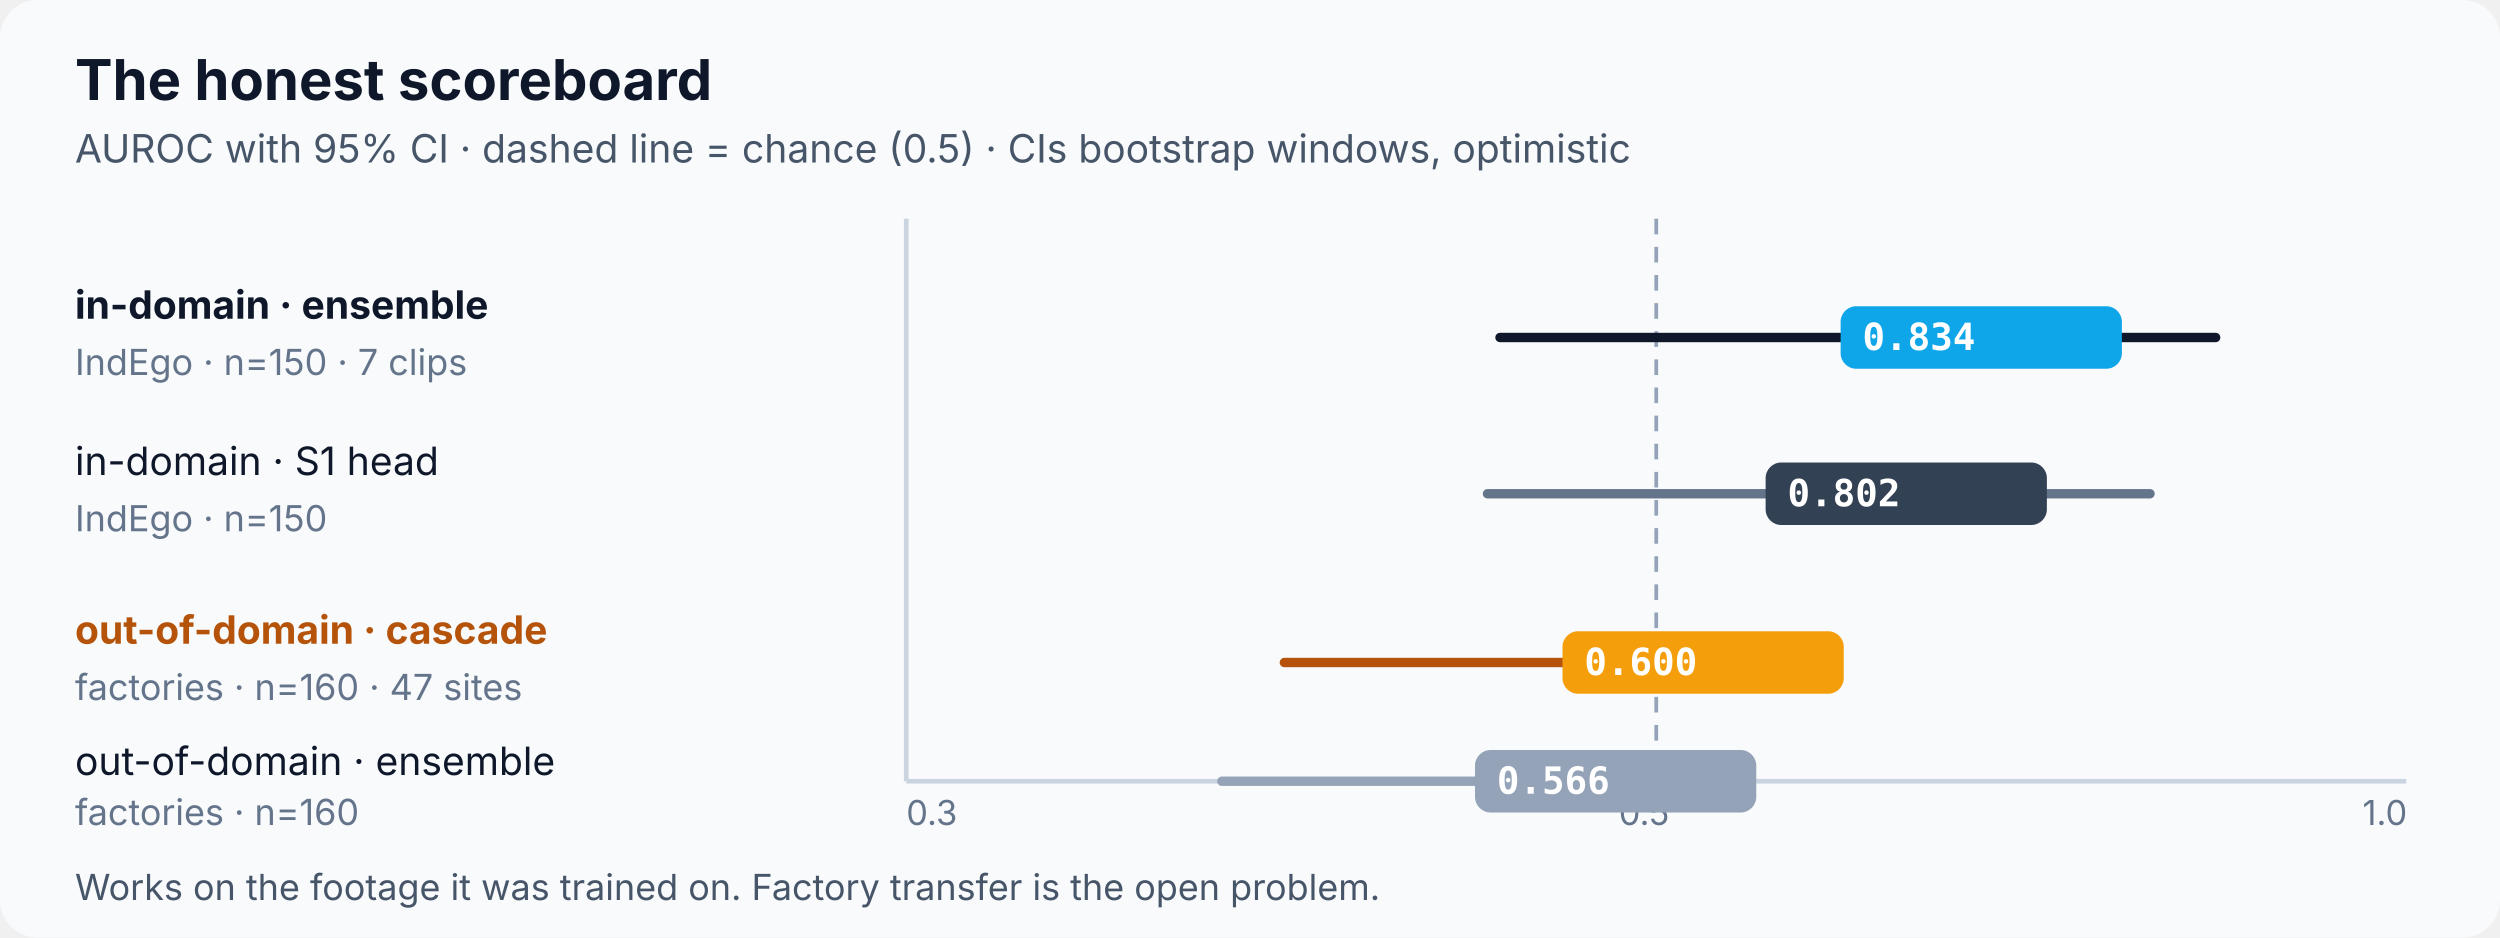
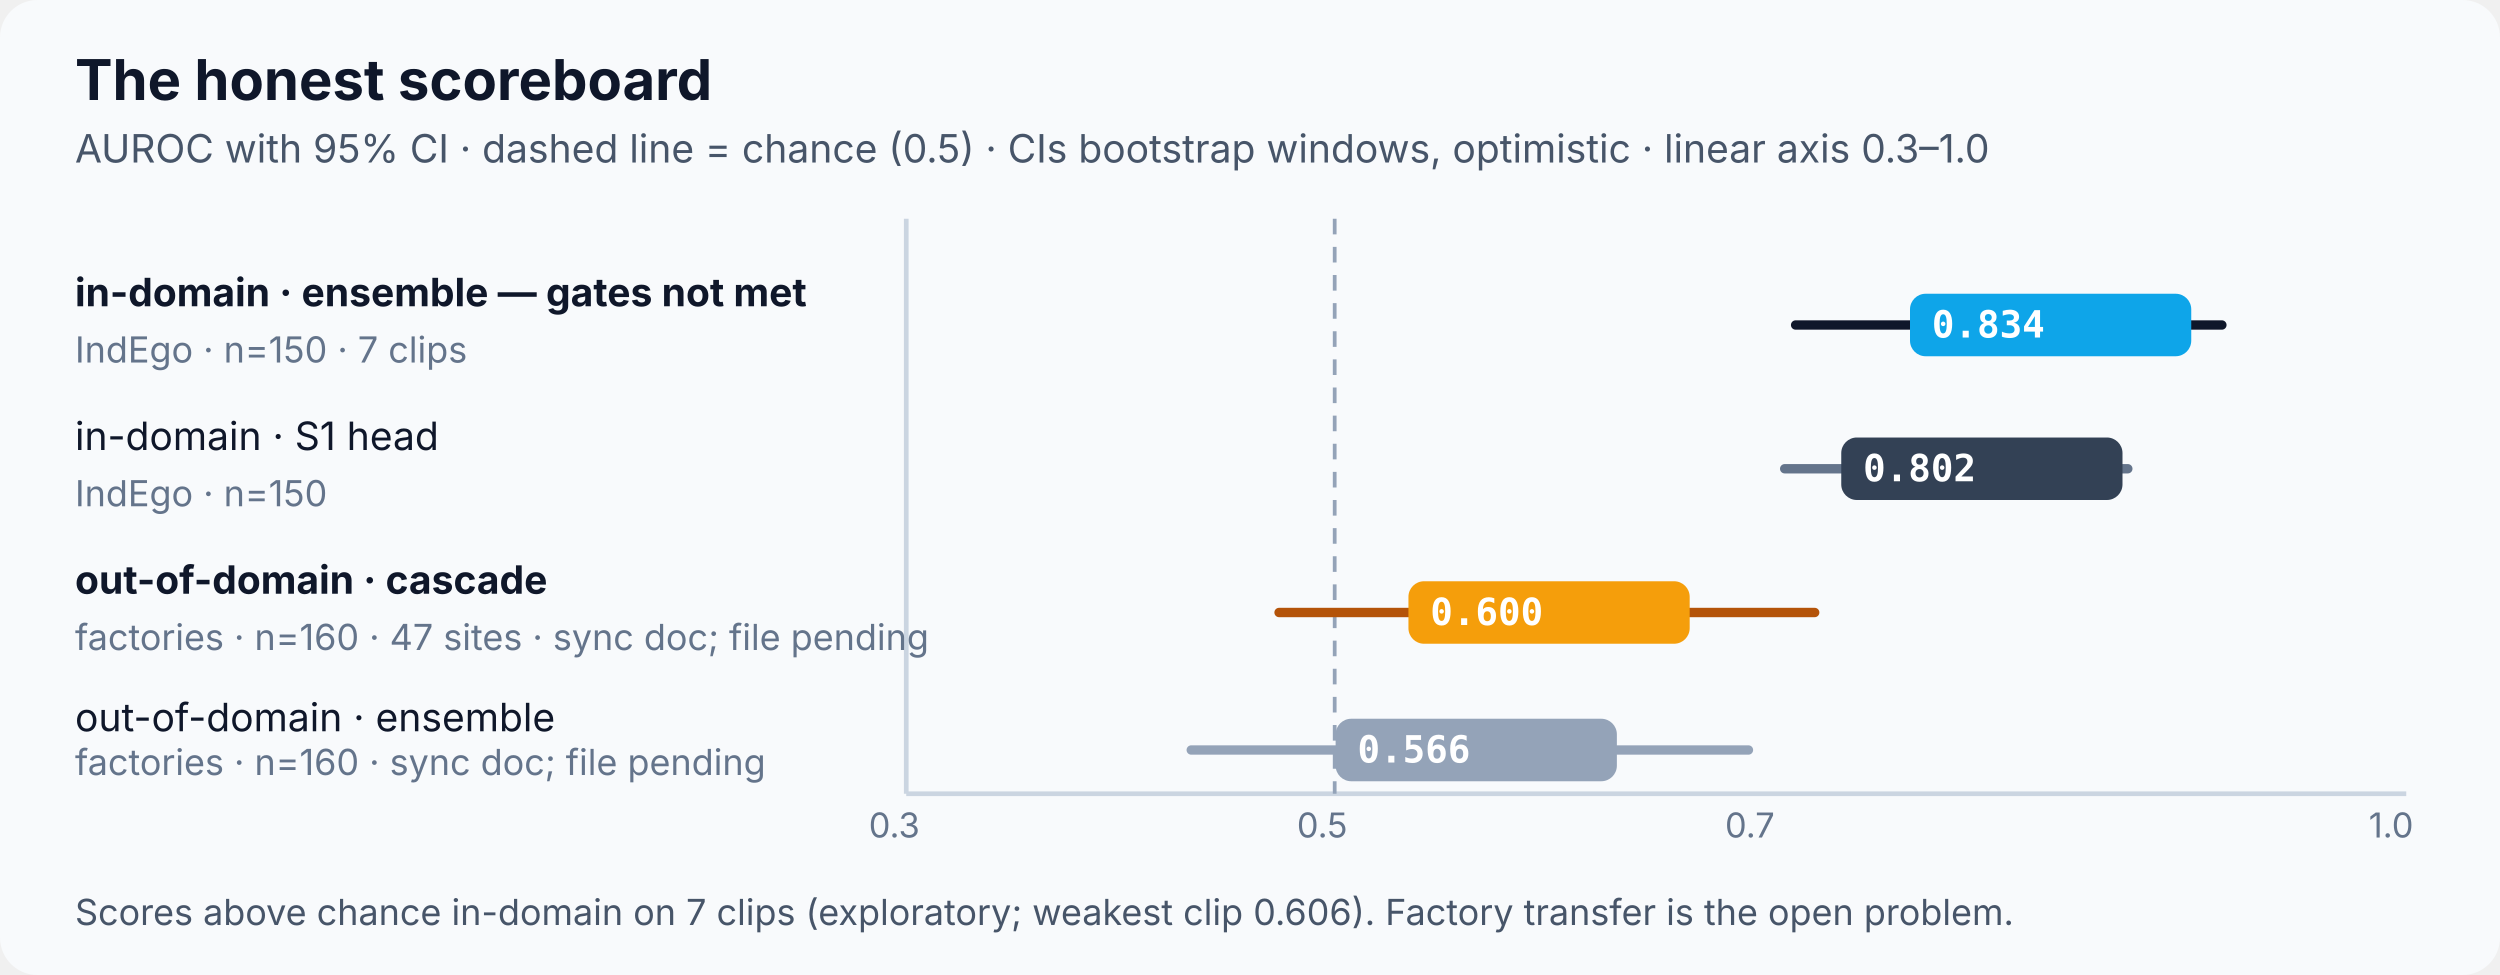
- <svg xmlns="http://www.w3.org/2000/svg" width="800" height="300" viewBox="0 0 800 300" role="img" aria-label="Honest scoreboard: in-domain AUROC about 0.8 on IndEgo versus out-of-domain AUROC about 0.6 on factory footage, with confidence intervals">
-   <rect x="0" y="0" width="800" height="300" rx="12" fill="#f8fafc" />
+ <svg xmlns="http://www.w3.org/2000/svg" width="800" height="312" viewBox="0 0 800 312" role="img" aria-label="Honest scoreboard: in-domain AUROC about 0.8 on IndEgo versus out-of-domain AUROC about 0.6 on factory footage, with confidence intervals">
+   <rect x="0" y="0" width="800" height="312" rx="12" fill="#f8fafc" />
  <text x="24" y="32" font-family="Inter, Helvetica, Arial, sans-serif" font-size="18" font-weight="700" fill="#0f172a">The honest scoreboard</text>
-   <text x="24" y="52" font-family="Inter, Helvetica, Arial, sans-serif" font-size="12.5" fill="#475569">AUROC with 95% CI · dashed line = chance (0.5) · CIs bootstrap windows, optimistic</text>
-   <line x1="290" y1="70" x2="290" y2="250" stroke="#cbd5e1" stroke-width="1.5" />
-   <line x1="290" y1="250" x2="770" y2="250" stroke="#cbd5e1" stroke-width="1.5" />
-   <line x1="530" y1="70" x2="530" y2="250" stroke="#94a3b8" stroke-width="1.2" stroke-dasharray="5 4" />
-   <text x="518" y="264" font-family="Inter, Helvetica, Arial, sans-serif" font-size="11" fill="#64748b">0.5</text>
-   <text x="290" y="264" font-family="Inter, Helvetica, Arial, sans-serif" font-size="11" fill="#64748b">0.3</text>
-   <text x="756" y="264" font-family="Inter, Helvetica, Arial, sans-serif" font-size="11" fill="#64748b">1.0</text>
-   <text x="24" y="102" font-family="Inter, Helvetica, Arial, sans-serif" font-size="12.5" font-weight="700" fill="#0f172a">in-domain · ensemble</text>
-   <text x="24" y="120" font-family="Inter, Helvetica, Arial, sans-serif" font-size="11.5" fill="#64748b">IndEgo · n=150 · 7 clips</text>
+   <text x="24" y="52" font-family="Inter, Helvetica, Arial, sans-serif" font-size="12.5" fill="#475569">AUROC with 95% CI · dashed line = chance (0.5) · CIs bootstrap windows, optimistic · linear axis 0.3–1.0</text>
+   <line x1="290" y1="70" x2="290" y2="254" stroke="#cbd5e1" stroke-width="1.5" />
+   <line x1="290" y1="254" x2="770" y2="254" stroke="#cbd5e1" stroke-width="1.5" />
+   <line x1="427.1" y1="70" x2="427.1" y2="254" stroke="#94a3b8" stroke-width="1.2" stroke-dasharray="5 4" />
+   <text x="278" y="268" font-family="Inter, Helvetica, Arial, sans-serif" font-size="11" fill="#64748b">0.3</text>
+   <text x="415" y="268" font-family="Inter, Helvetica, Arial, sans-serif" font-size="11" fill="#64748b">0.5</text>
+   <text x="552" y="268" font-family="Inter, Helvetica, Arial, sans-serif" font-size="11" fill="#64748b">0.7</text>
+   <text x="758" y="268" font-family="Inter, Helvetica, Arial, sans-serif" font-size="11" fill="#64748b">1.0</text>
+   <text x="24" y="98" font-family="Inter, Helvetica, Arial, sans-serif" font-size="12.5" font-weight="700" fill="#0f172a">in-domain · ensemble — gates not met</text>
+   <text x="24" y="116" font-family="Inter, Helvetica, Arial, sans-serif" font-size="11.5" fill="#64748b">IndEgo · n=150 · 7 clips</text>
  <g>
-     <line x1="480" y1="108" x2="709" y2="108" stroke="#0f172a" stroke-width="3" stroke-linecap="round" />
-     <rect x="589" y="98" width="90" height="20" rx="5" fill="#0ea5e9" />
-     <text x="596" y="112" font-family="monospace, monospace" font-size="12" font-weight="700" fill="#ffffff">0.834</text>
+     <line x1="574.6" y1="104" x2="711.0" y2="104" stroke="#0f172a" stroke-width="3" stroke-linecap="round" />
+     <rect x="611.2" y="94" width="90" height="20" rx="5" fill="#0ea5e9" />
+     <text x="618.2" y="108" font-family="monospace, monospace" font-size="12" font-weight="700" fill="#ffffff">0.834</text>
  </g>
-   <text x="24" y="152" font-family="Inter, Helvetica, Arial, sans-serif" font-size="12.5" fill="#0f172a">in-domain · S1 head</text>
-   <text x="24" y="170" font-family="Inter, Helvetica, Arial, sans-serif" font-size="11.5" fill="#64748b">IndEgo · n=150</text>
+   <text x="24" y="144" font-family="Inter, Helvetica, Arial, sans-serif" font-size="12.5" fill="#0f172a">in-domain · S1 head</text>
+   <text x="24" y="162" font-family="Inter, Helvetica, Arial, sans-serif" font-size="11.5" fill="#64748b">IndEgo · n=150</text>
  <g>
-     <line x1="476" y1="158" x2="688" y2="158" stroke="#64748b" stroke-width="3" stroke-linecap="round" />
-     <rect x="565" y="148" width="90" height="20" rx="5" fill="#334155" />
-     <text x="572" y="162" font-family="monospace, monospace" font-size="12" font-weight="700" fill="#ffffff">0.802</text>
+     <line x1="571.1" y1="150" x2="680.9" y2="150" stroke="#64748b" stroke-width="3" stroke-linecap="round" />
+     <rect x="589.2" y="140" width="90" height="20" rx="5" fill="#334155" />
+     <text x="596.2" y="154" font-family="monospace, monospace" font-size="12" font-weight="700" fill="#ffffff">0.802</text>
  </g>
-   <text x="24" y="206" font-family="Inter, Helvetica, Arial, sans-serif" font-size="12.5" font-weight="700" fill="#b45309">out-of-domain · cascade</text>
-   <text x="24" y="224" font-family="Inter, Helvetica, Arial, sans-serif" font-size="11.5" fill="#64748b">factories · n=160 · 47 sites</text>
+   <text x="24" y="190" font-family="Inter, Helvetica, Arial, sans-serif" font-size="12.5" font-weight="700" fill="#0f172a">out-of-domain · cascade</text>
+   <text x="24" y="208" font-family="Inter, Helvetica, Arial, sans-serif" font-size="11.5" fill="#64748b">factories · n=160 · 47 sites · sync doc; file pending</text>
  <g>
-     <line x1="411" y1="212" x2="578" y2="212" stroke="#b45309" stroke-width="3" stroke-linecap="round" />
-     <rect x="500" y="202" width="90" height="20" rx="5" fill="#f59e0b" />
-     <text x="507" y="216" font-family="monospace, monospace" font-size="12" font-weight="700" fill="#ffffff">0.600</text>
+     <line x1="409.3" y1="196" x2="580.7" y2="196" stroke="#b45309" stroke-width="3" stroke-linecap="round" />
+     <rect x="450.7" y="186" width="90" height="20" rx="5" fill="#f59e0b" />
+     <text x="457.7" y="200" font-family="monospace, monospace" font-size="12" font-weight="700" fill="#ffffff">0.600</text>
  </g>
-   <text x="24" y="248" font-family="Inter, Helvetica, Arial, sans-serif" font-size="12.5" fill="#0f172a">out-of-domain · ensemble</text>
-   <text x="24" y="264" font-family="Inter, Helvetica, Arial, sans-serif" font-size="11.5" fill="#64748b">factories · n=160</text>
+   <text x="24" y="234" font-family="Inter, Helvetica, Arial, sans-serif" font-size="12.5" fill="#0f172a">out-of-domain · ensemble</text>
+   <text x="24" y="248" font-family="Inter, Helvetica, Arial, sans-serif" font-size="11.5" fill="#64748b">factories · n=160 · sync doc; file pending</text>
  <g>
-     <line x1="391" y1="250" x2="555" y2="250" stroke="#94a3b8" stroke-width="3" stroke-linecap="round" />
-     <rect x="472" y="240" width="90" height="20" rx="5" fill="#94a3b8" />
-     <text x="479" y="254" font-family="monospace, monospace" font-size="12" font-weight="700" fill="#ffffff">0.566</text>
+     <line x1="381.2" y1="240" x2="559.5" y2="240" stroke="#94a3b8" stroke-width="3" stroke-linecap="round" />
+     <rect x="427.4" y="230" width="90" height="20" rx="5" fill="#94a3b8" />
+     <text x="434.4" y="244" font-family="monospace, monospace" font-size="12" font-weight="700" fill="#ffffff">0.566</text>
  </g>
-   <text x="24" y="288" font-family="Inter, Helvetica, Arial, sans-serif" font-size="11.5" fill="#475569">Works on the footage it was trained on. Factory transfer is the open problem.</text>
+   <text x="24" y="296" font-family="Inter, Helvetica, Arial, sans-serif" font-size="11.5" fill="#475569">Scores above chance in-domain on 7 clips (exploratory; weakest clip 0.606). Factory transfer is the open problem.</text>
</svg>
